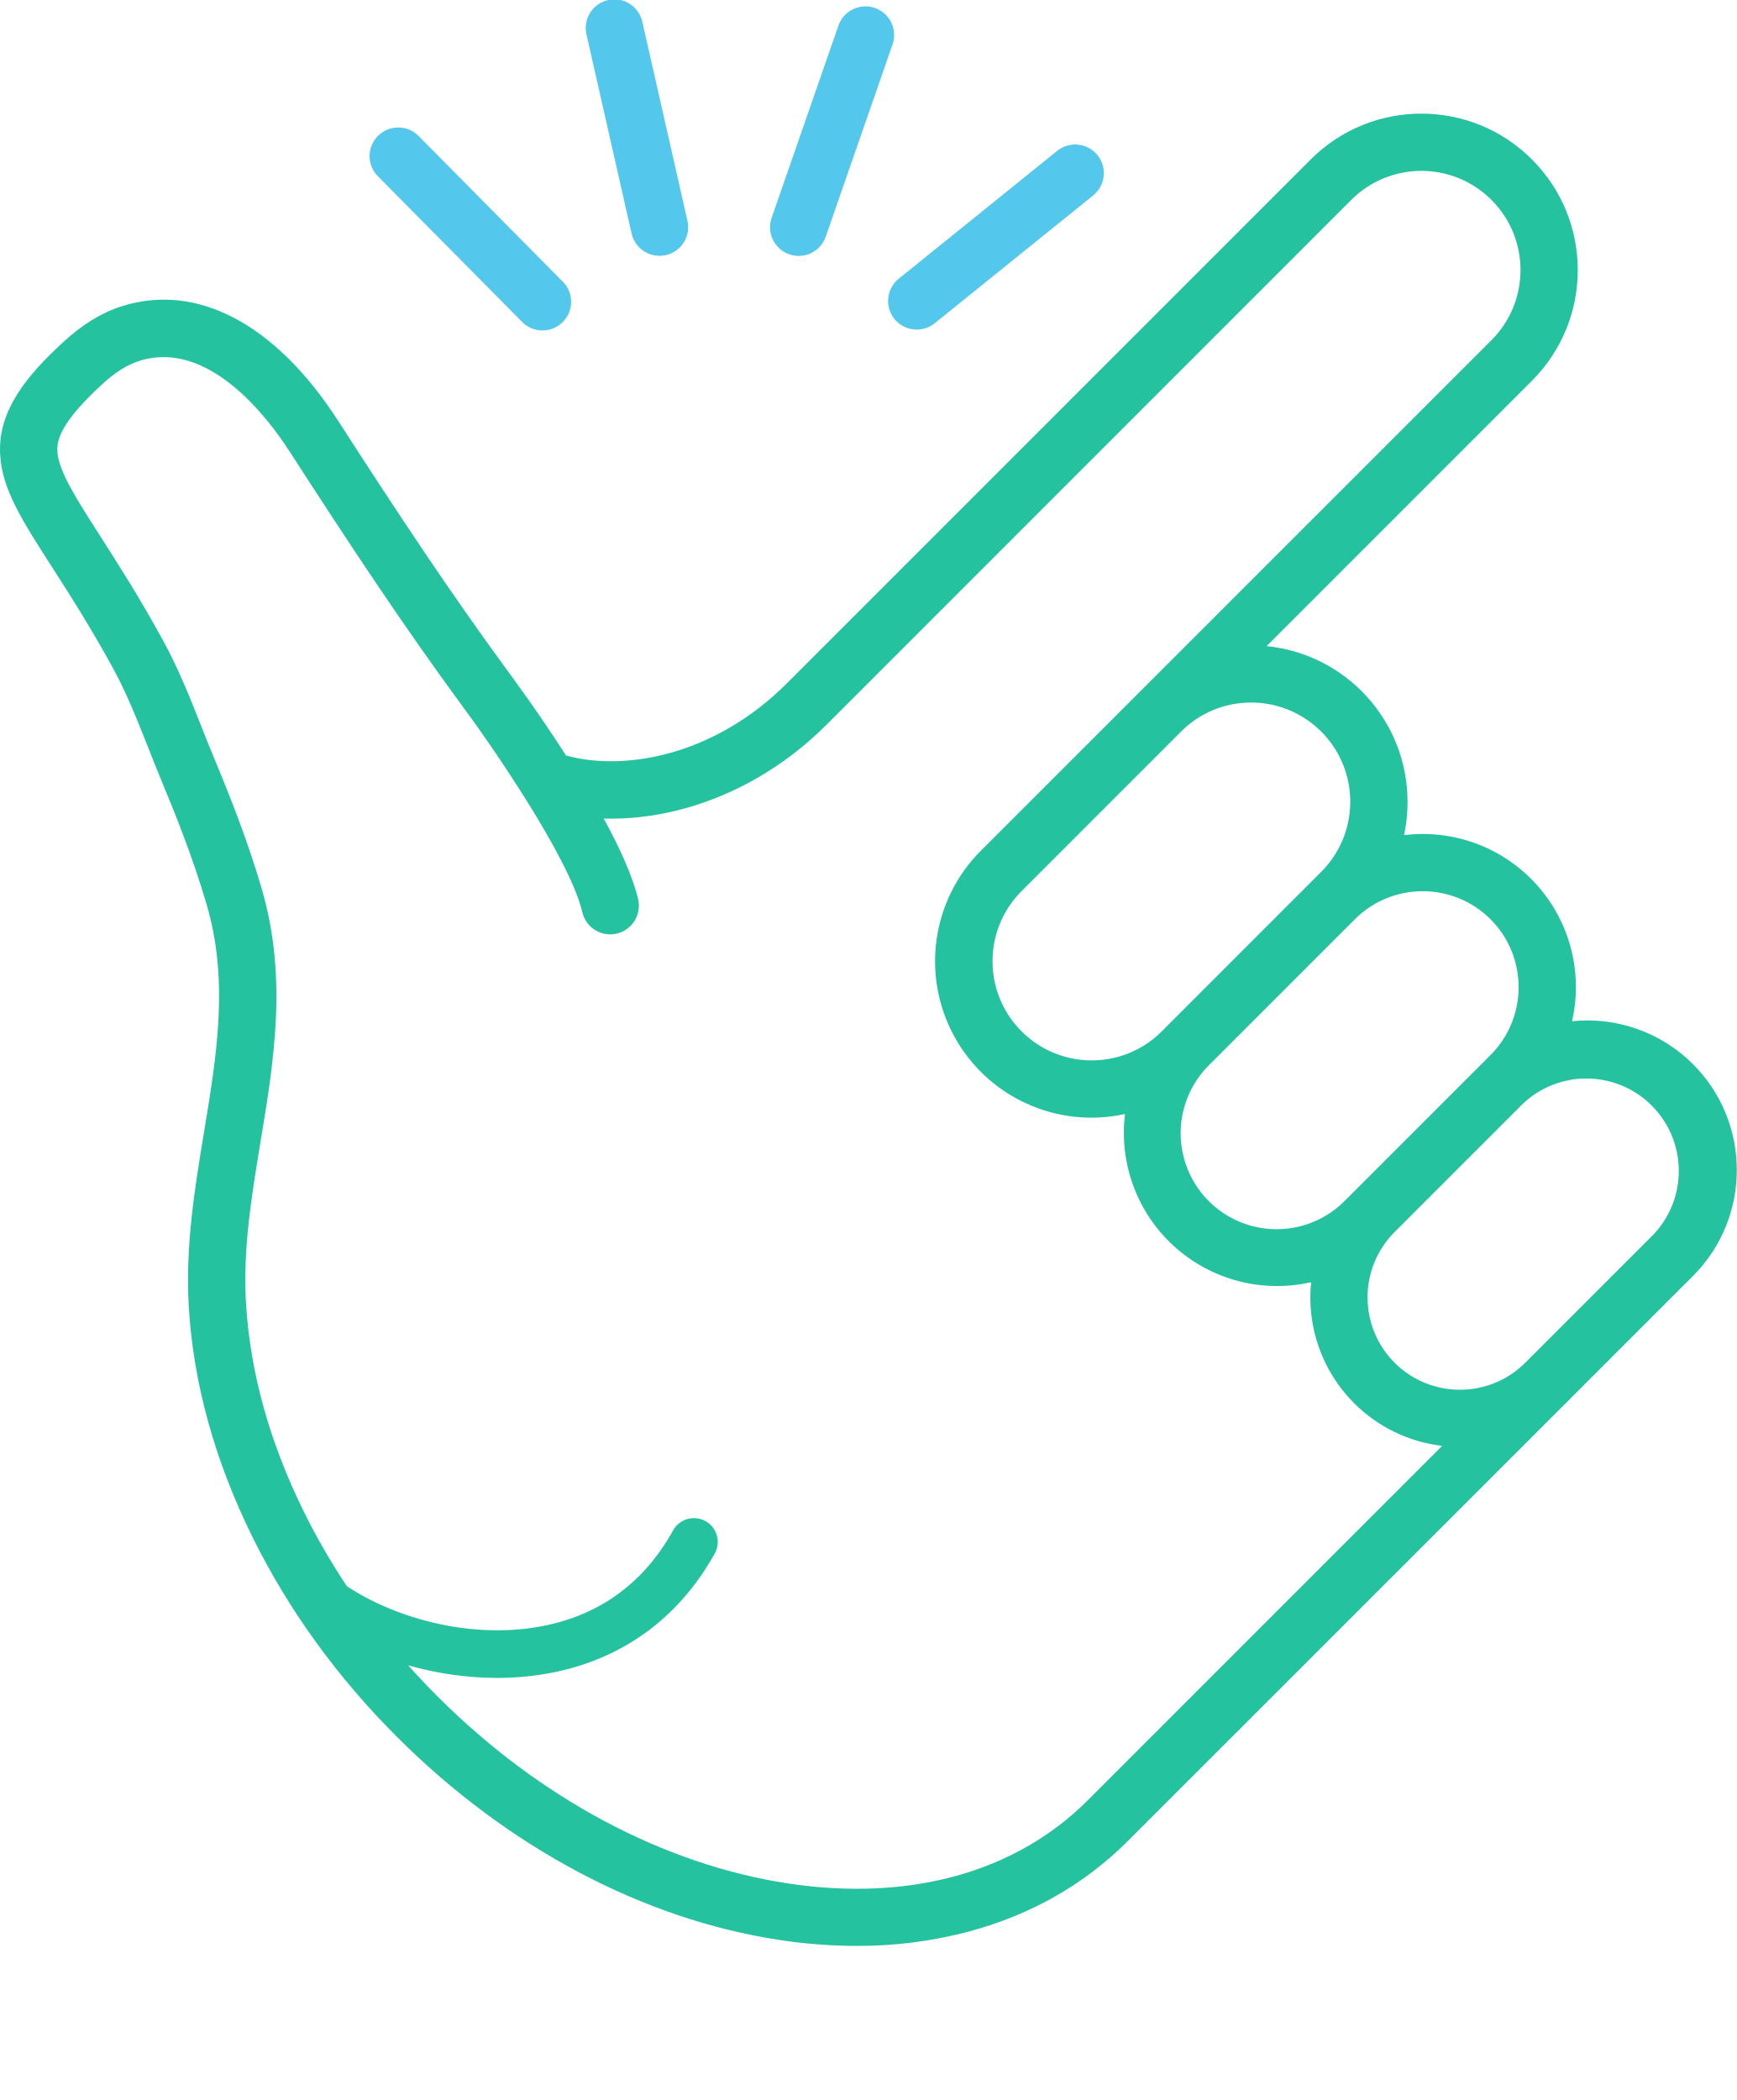
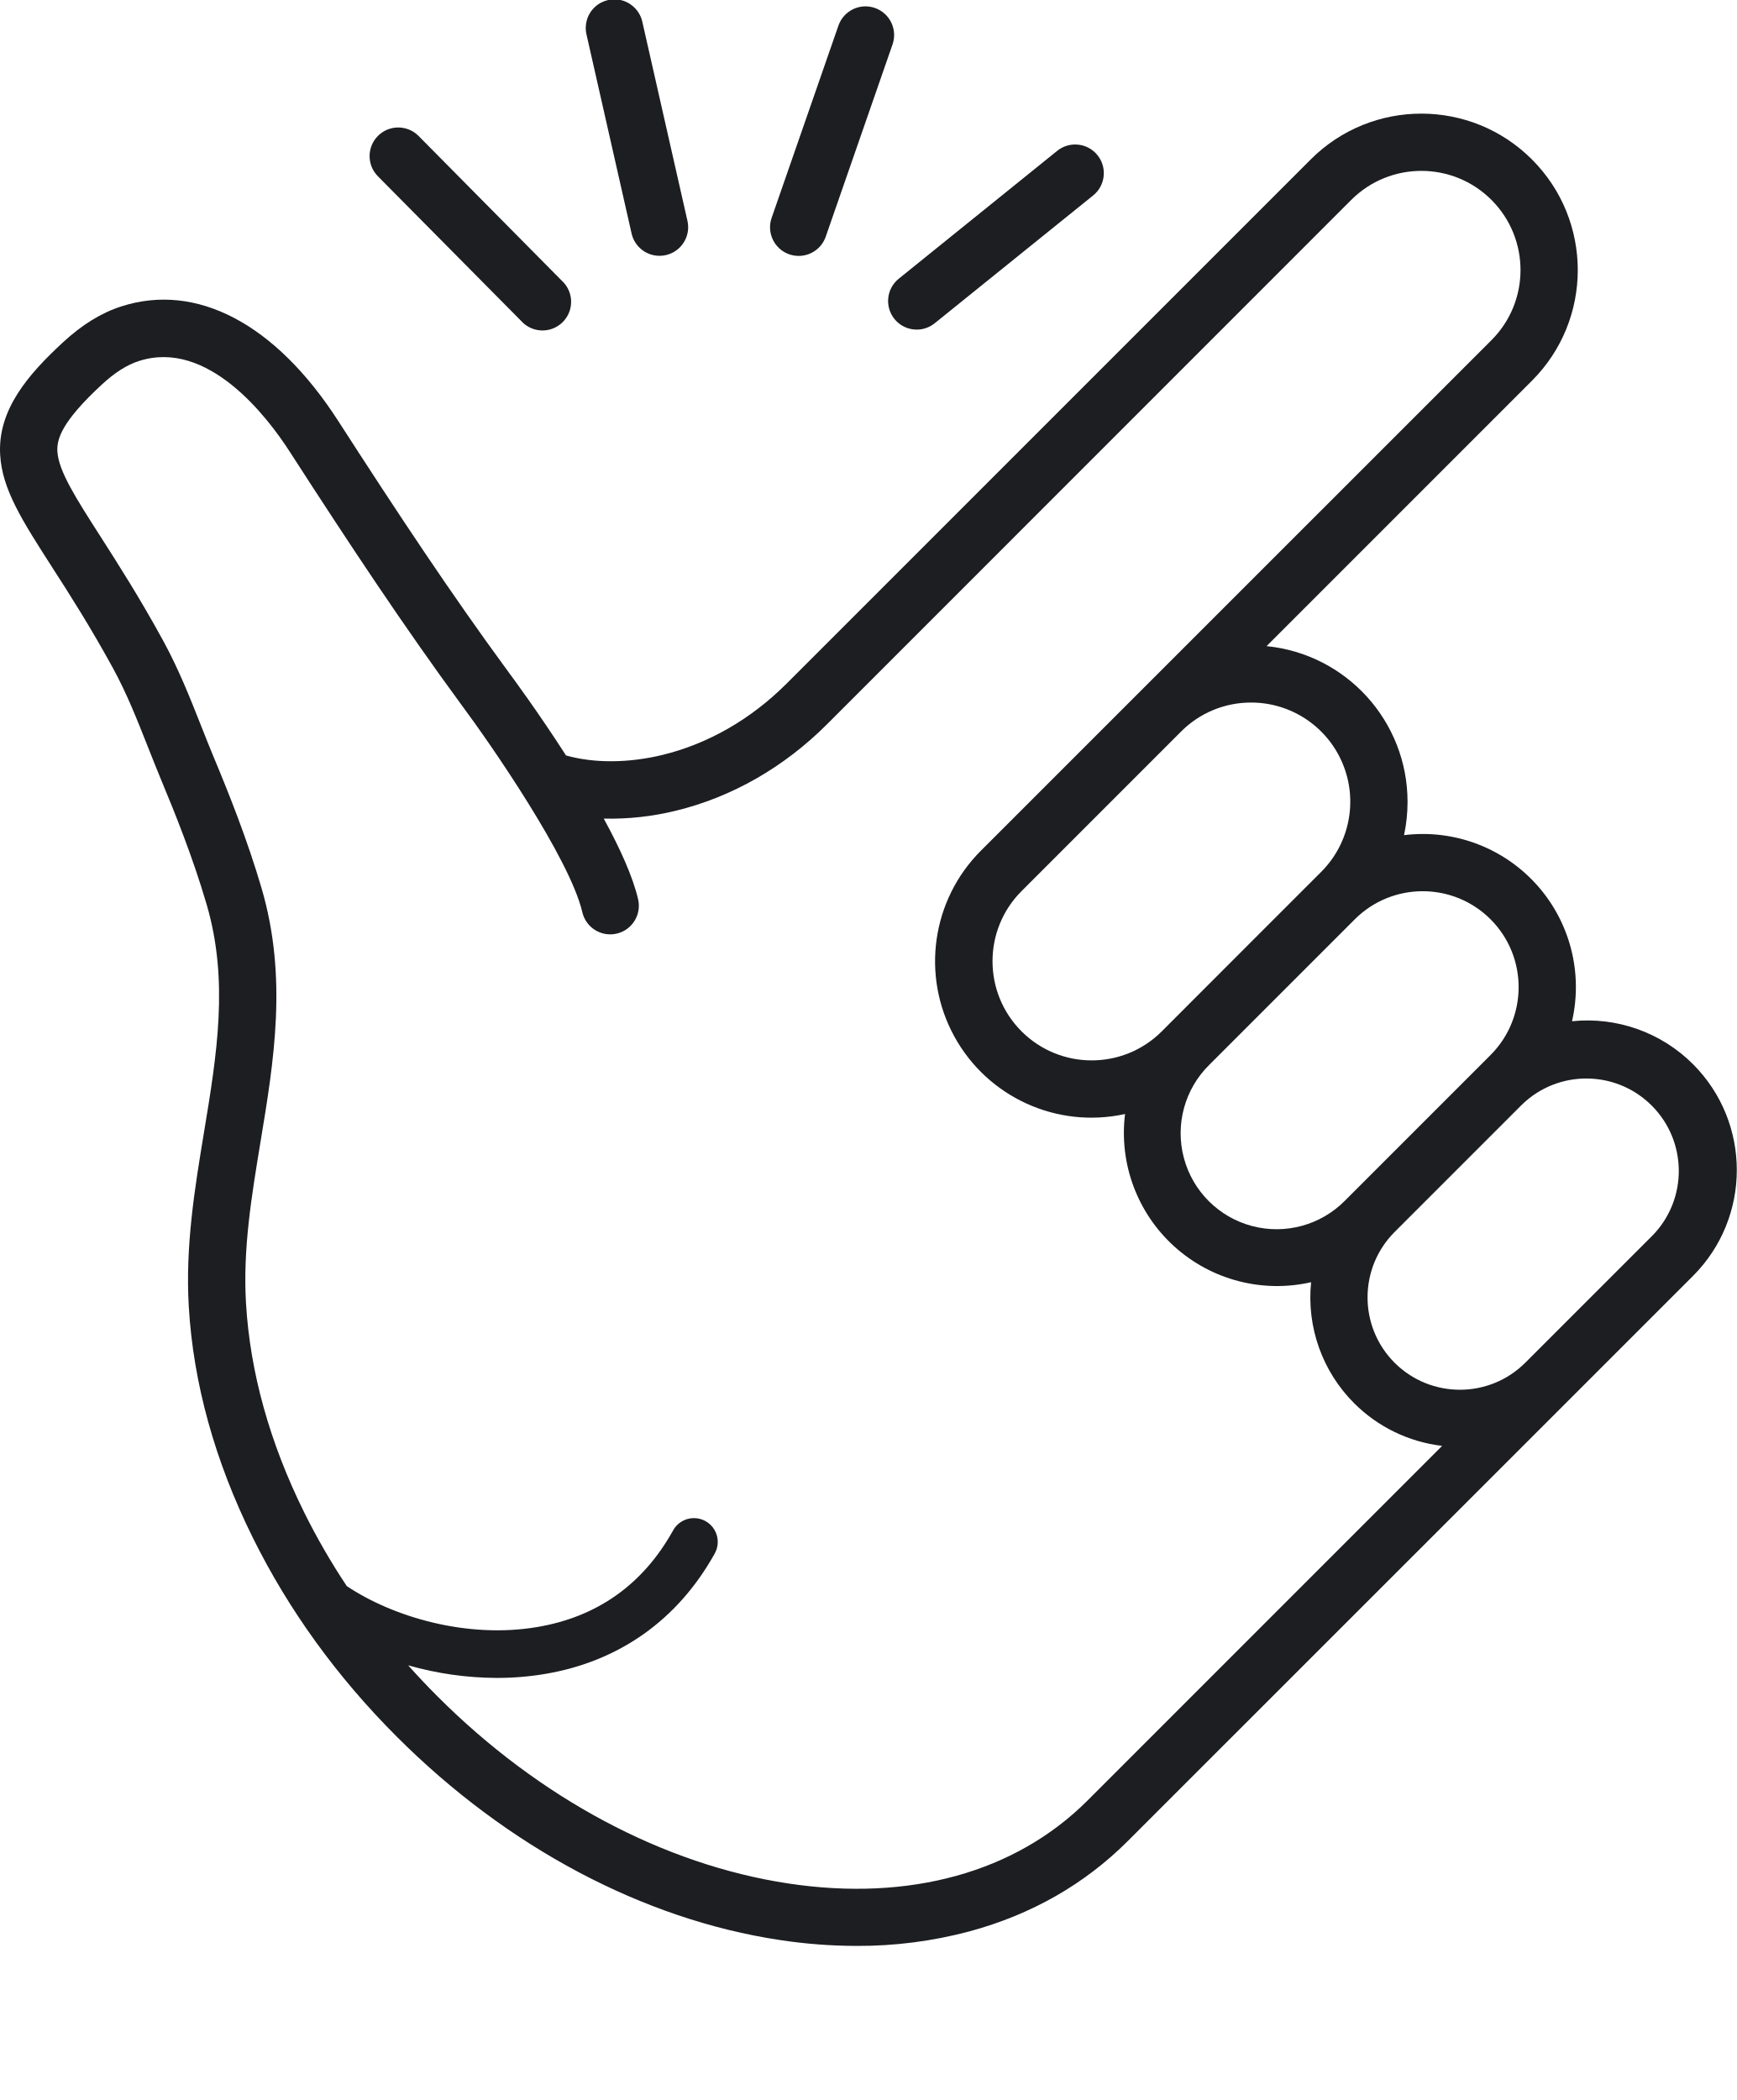
<svg xmlns="http://www.w3.org/2000/svg" viewBox="0 0 909.83 1100">
  <g>
-     <path fill="#25C2A0" d="M886.9 557.45a78.28 78.28 0 00-63.4-22.52 80.17 80.17 0 00-88-97.47 82.63 82.63 0 001.84-17.46 82 82 0 00-73.86-81.55l139-139A81.94 81.94 0 10686.63 83.5L412.05 358.08c-18.64 18.64-41.11 31.55-65 37.35-17.91 4.35-36 4.4-50.55.28-14.38-22.37-27.88-40.68-30.8-44.6-29.61-40.41-56.89-81.54-88.7-130.88-32.71-50.66-74.06-72.44-113.46-59.73C53 163.89 43 170.07 32.92 179.38 15.06 195.91-1.28 214.46.08 238.15c1 18.15 11.48 34.43 27.29 59.07 9 13.95 20.09 31.32 31.94 53 7.11 13.05 12.46 26.58 18.13 40.91 2.24 5.68 4.57 11.55 7 17.43 7.36 17.61 16.71 40.94 23.81 65.21 11.72 40 5.36 78.49-1.36 119.2-4.85 29.33-9.86 59.66-8 91.42 2.37 40.18 13.66 80.92 33.55 121.08 18.75 37.87 44.15 73 75.49 104.3 57.84 57.84 129 95.64 200.5 106.42a269.83 269.83 0 0040.28 3.1 225.74 225.74 0 0059.29-7.66c32.34-8.77 60.2-24.68 82.8-47.28L820.22 735l66.67-66.67a78.5 78.5 0 00.01-110.88zm-106.08-75.92a50.32 50.32 0 010 71.1l-4.79 4.8-66.67 66.67-4.81 4.81a50.28 50.28 0 11-71.11-71.1l38.16-38.16 38.15-38.15a50.33 50.33 0 0171.07.03zM655.39 368a51.94 51.94 0 0136.73 88.67l-41.77 41.77-38.15 38.18-3.6 3.61a51.94 51.94 0 01-73.46-73.46l35.35-35.36 48.18-48.18A51.61 51.61 0 01655.39 368zm-85.76 575.19c-37.56 37.55-93.2 53-156.68 43.39-65.17-9.84-130.43-44.63-183.77-98q-8-8-15.37-16.27a170.76 170.76 0 0046.47 6.6 151.64 151.64 0 0025.42-2.11c38.61-6.55 69.21-28.22 88.49-62.66A12.48 12.48 0 10352.4 802c-15.68 28-39.53 44.92-70.88 50.24-36.89 6.26-75.64-5.26-99.85-21.42a350.45 350.45 0 01-22.31-38.59c-18.09-36.54-28.35-73.4-30.49-109.54-1.68-28.41 2.85-55.78 7.63-84.76 7-42.24 14.2-85.91.57-132.51-7.52-25.69-17.27-50-24.93-68.36-2.34-5.6-4.61-11.34-6.8-16.89-5.75-14.54-11.7-29.57-19.69-44.24-12.36-22.66-23.82-40.53-33-54.89-12.77-19.91-22-34.3-22.59-44.58-.36-6.35 2.12-15.47 23.26-35 6.79-6.29 13.15-10.33 19.43-12.35 36.16-11.67 67.32 29.3 79 47.45 32.15 49.81 59.73 91.39 89.81 132.41l.07.09c15.41 20.7 56.86 80.6 63.42 108.77a15 15 0 1029.22-6.8c-2.78-11.94-9.63-26.93-18-42.24a144.06 144.06 0 0037.87-4.15c29.22-7.09 56.58-22.75 79.12-45.29l274.58-274.63a51.94 51.94 0 0173.46 73.46L597.45 362l-83.54 83.53a81.91 81.91 0 0075.44 138 80.23 80.23 0 0097.47 88.1A78.28 78.28 0 00709.34 735a78 78 0 0046.11 22.36zm296.06-296.06l-31.32 31.31L799 713.81a48.47 48.47 0 01-68.46 0 48.47 48.47 0 010-68.46l66.71-66.71a48.42 48.42 0 0168.44 68.5z" />
-     <path fill="#54C7EC" d="M273 168.1a15 15 0 1021.27-21.1l-75-75.78a15 15 0 00-21.32 21.11zM330.86 122.33A15 15 0 00345.48 134a15.31 15.31 0 003.33-.37 15 15 0 0011.31-17.95l-23.58-104a15 15 0 10-29.25 6.63zM413.46 133.22a15 15 0 0019.09-9.22l35-100.73a15 15 0 00-28.34-9.86l-35 100.73a15 15 0 009.25 19.08zM468.54 167.07a15 15 0 0021.09 2.26l83-66.94A15 15 0 10553.82 79l-83.02 67a15 15 0 00-2.26 21.07z" />
+     <path fill="rgb(28, 30, 33)" d="M886.9 557.45a78.28 78.28 0 00-63.4-22.52 80.17 80.17 0 00-88-97.47 82.63 82.63 0 001.84-17.46 82 82 0 00-73.86-81.55l139-139A81.94 81.94 0 10686.63 83.5L412.05 358.08c-18.64 18.64-41.11 31.55-65 37.35-17.91 4.35-36 4.4-50.55.28-14.38-22.37-27.88-40.68-30.8-44.6-29.61-40.41-56.89-81.54-88.7-130.88-32.71-50.66-74.06-72.44-113.46-59.73C53 163.89 43 170.07 32.92 179.38 15.06 195.91-1.28 214.46.08 238.15c1 18.15 11.48 34.43 27.29 59.07 9 13.95 20.09 31.32 31.94 53 7.11 13.05 12.46 26.58 18.13 40.91 2.24 5.68 4.57 11.55 7 17.43 7.36 17.61 16.71 40.94 23.81 65.21 11.72 40 5.36 78.49-1.36 119.2-4.85 29.33-9.86 59.66-8 91.42 2.37 40.18 13.66 80.92 33.55 121.08 18.75 37.87 44.15 73 75.49 104.3 57.84 57.84 129 95.64 200.5 106.42a269.83 269.83 0 0040.28 3.1 225.74 225.74 0 0059.29-7.66c32.34-8.77 60.2-24.68 82.8-47.28L820.22 735l66.67-66.67a78.5 78.5 0 00.01-110.88zm-106.08-75.92a50.32 50.32 0 010 71.1l-4.79 4.8-66.67 66.67-4.81 4.81a50.28 50.28 0 11-71.11-71.1l38.16-38.16 38.15-38.15a50.33 50.33 0 0171.07.03zM655.39 368a51.94 51.94 0 0136.73 88.67l-41.77 41.77-38.15 38.18-3.6 3.61a51.94 51.94 0 01-73.46-73.46l35.35-35.36 48.18-48.18A51.61 51.61 0 01655.39 368zm-85.76 575.19c-37.56 37.55-93.2 53-156.68 43.39-65.17-9.84-130.43-44.63-183.77-98q-8-8-15.37-16.27a170.76 170.76 0 0046.47 6.6 151.64 151.64 0 0025.42-2.11c38.61-6.55 69.21-28.22 88.49-62.66A12.48 12.48 0 10352.4 802c-15.68 28-39.53 44.92-70.88 50.24-36.89 6.26-75.64-5.26-99.85-21.42a350.45 350.45 0 01-22.31-38.59c-18.09-36.54-28.35-73.4-30.49-109.54-1.68-28.41 2.85-55.78 7.63-84.76 7-42.24 14.2-85.91.57-132.51-7.52-25.69-17.27-50-24.93-68.36-2.34-5.6-4.61-11.34-6.8-16.89-5.75-14.54-11.7-29.57-19.69-44.24-12.36-22.66-23.82-40.53-33-54.89-12.77-19.91-22-34.3-22.59-44.58-.36-6.35 2.12-15.47 23.26-35 6.79-6.29 13.15-10.33 19.43-12.35 36.16-11.67 67.32 29.3 79 47.45 32.15 49.81 59.73 91.39 89.81 132.41l.07.09c15.41 20.7 56.86 80.6 63.42 108.77a15 15 0 1029.22-6.8c-2.78-11.94-9.63-26.93-18-42.24a144.06 144.06 0 0037.87-4.15c29.22-7.09 56.58-22.75 79.12-45.29l274.58-274.63a51.94 51.94 0 0173.46 73.46L597.45 362l-83.54 83.53a81.91 81.91 0 0075.44 138 80.23 80.23 0 0097.47 88.1A78.28 78.28 0 00709.34 735a78 78 0 0046.11 22.36zm296.06-296.06l-31.32 31.31L799 713.81a48.47 48.47 0 01-68.46 0 48.47 48.47 0 010-68.46l66.71-66.71a48.42 48.42 0 0168.44 68.5z" />
+     <path fill="rgb(28, 30, 33)" d="M273 168.1a15 15 0 1021.27-21.1l-75-75.78a15 15 0 00-21.32 21.11zM330.86 122.33A15 15 0 00345.48 134a15.31 15.31 0 003.33-.37 15 15 0 0011.31-17.95l-23.58-104a15 15 0 10-29.25 6.63zM413.46 133.22a15 15 0 0019.09-9.22l35-100.73a15 15 0 00-28.34-9.86l-35 100.73a15 15 0 009.25 19.08zM468.54 167.07a15 15 0 0021.09 2.26l83-66.94A15 15 0 10553.82 79l-83.02 67a15 15 0 00-2.26 21.07z" />
  </g>
</svg>
